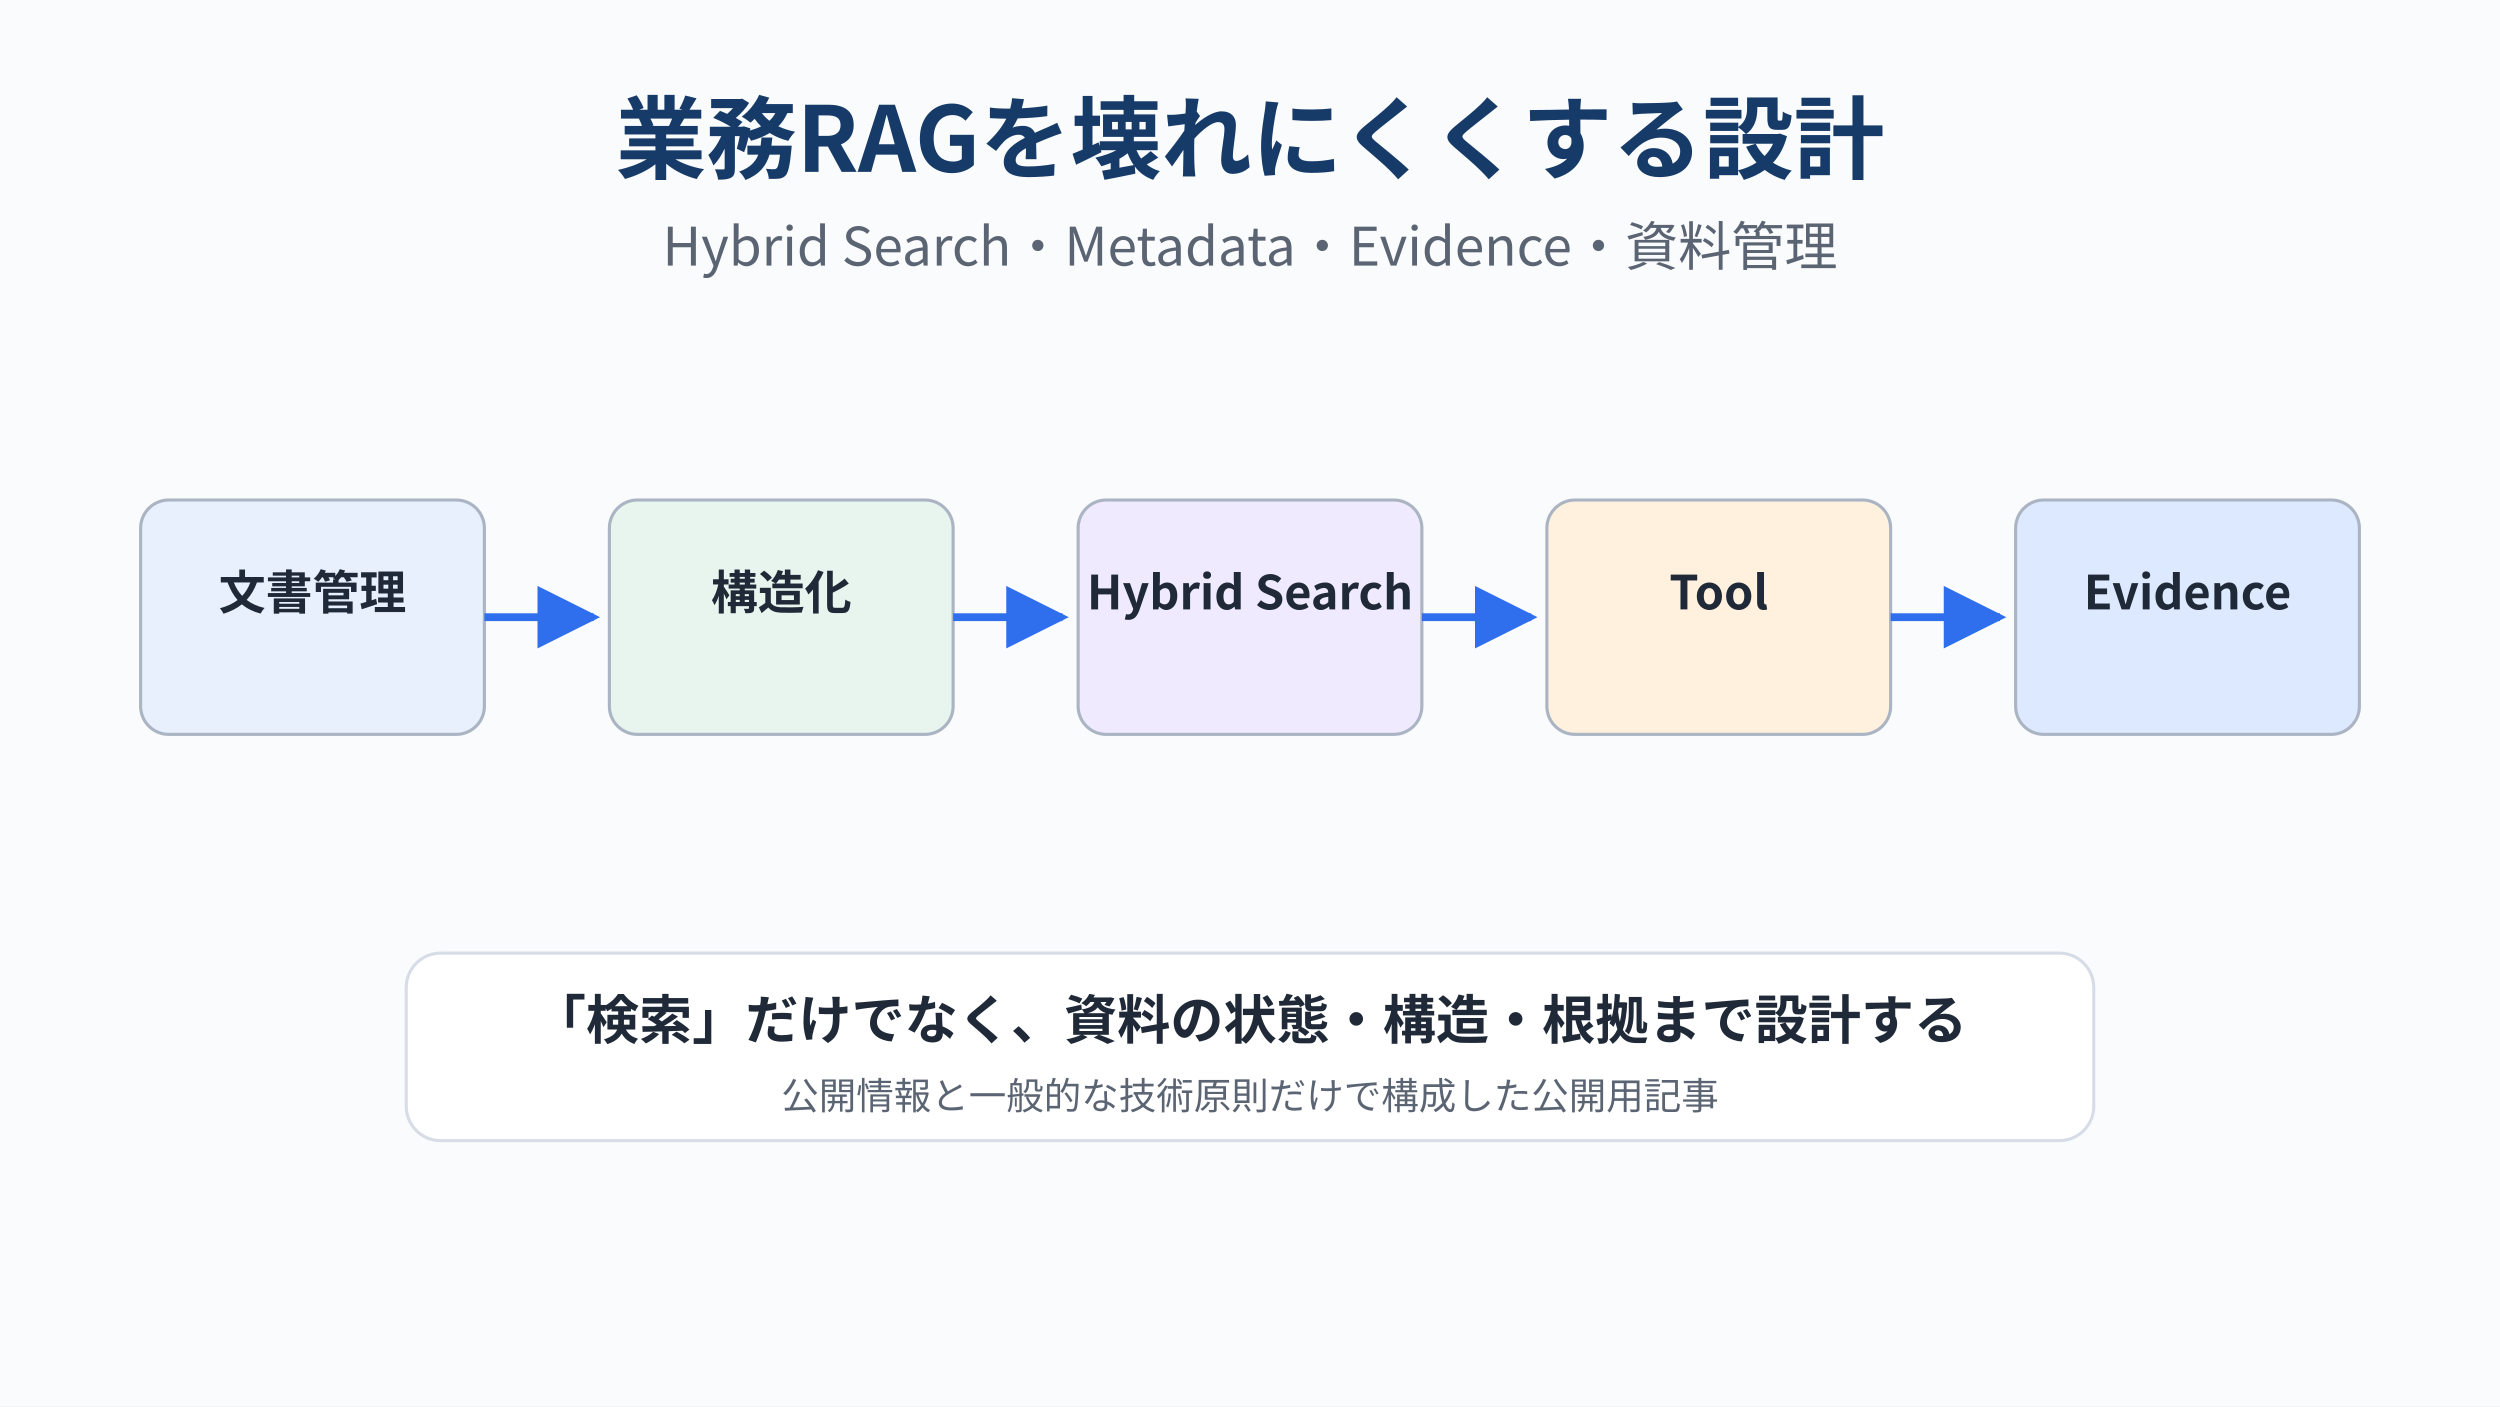
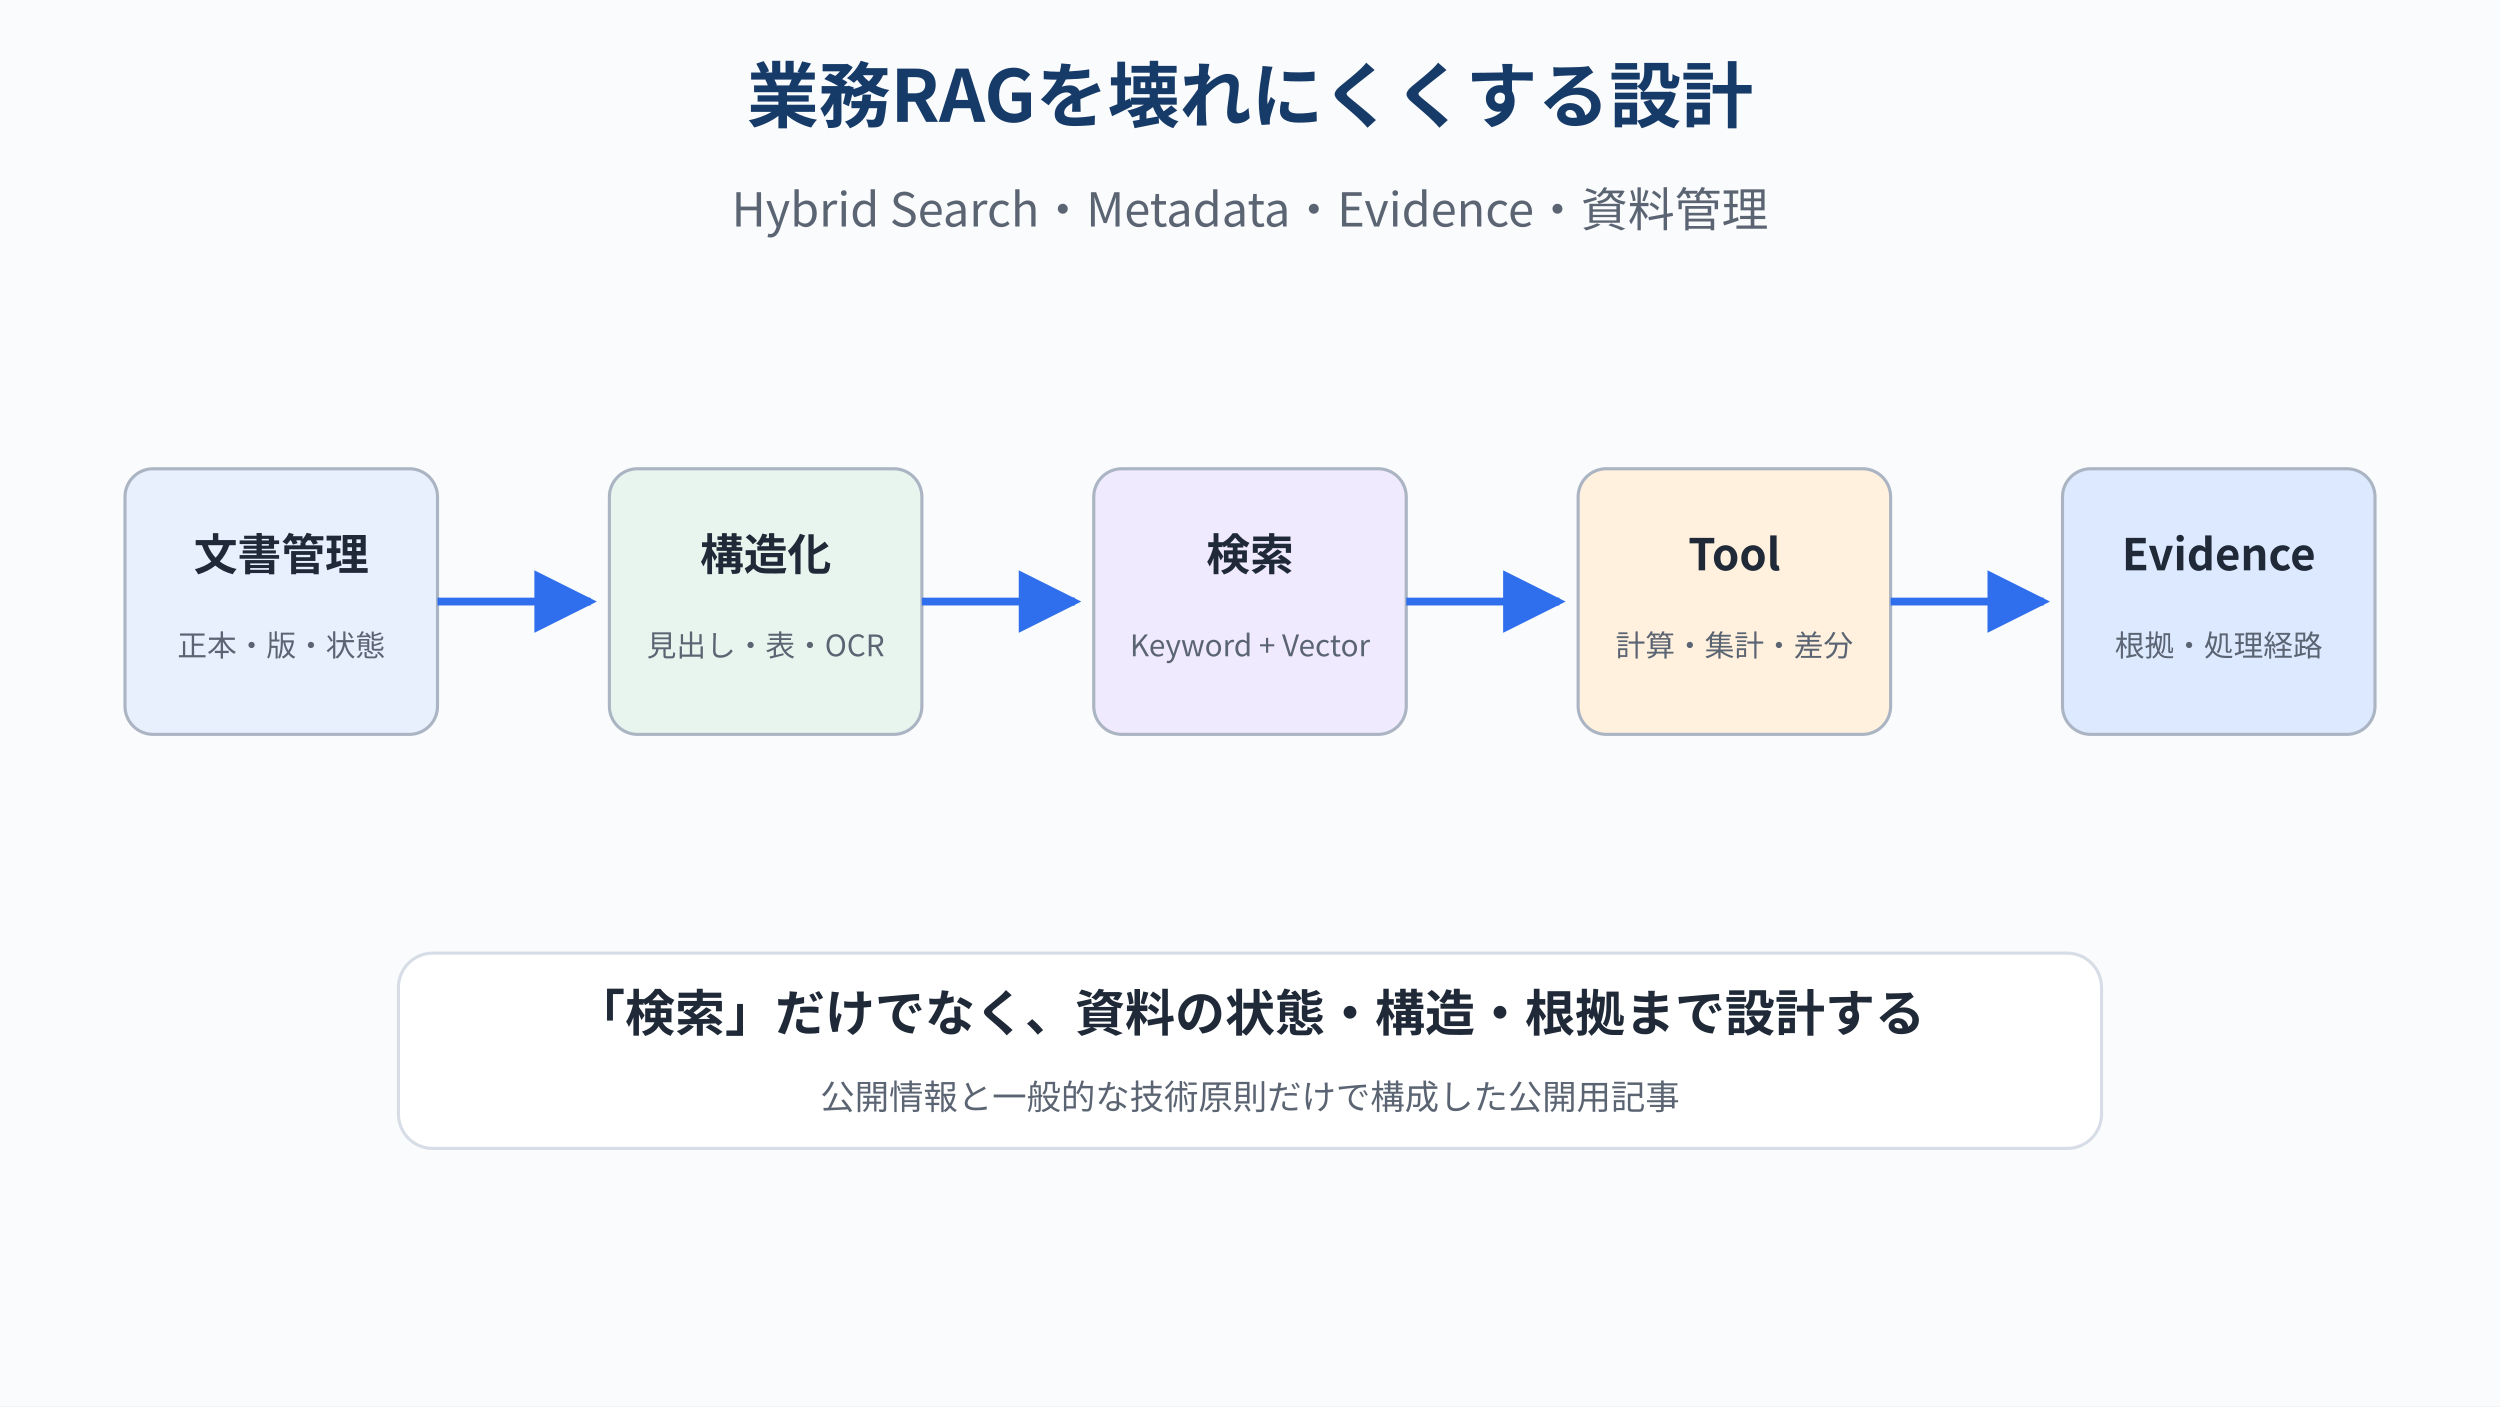
<svg xmlns="http://www.w3.org/2000/svg" width="1600" height="900" viewBox="0 0 1600 900">
  <defs>
-     <marker id="arrow" viewBox="0 0 10 10" refX="9" refY="5" markerWidth="8" markerHeight="8" orient="auto-start-reverse">
+     <marker id="arrow" viewBox="0 0 10 10" refX="9" refY="5" markerWidth="8" markerHeight="8" orient="auto">
      <path d="M 0 0 L 10 5 L 0 10 z" fill="#2F6FED" />
    </marker>
  </defs>
  <rect width="100%" height="100%" fill="#FAFBFC" />
-   <text x="800" y="110" font-family="Noto Sans CJK JP" font-size="58" font-weight="700" text-anchor="middle" fill="#173B68">業務RAGを壊れにくくする設計</text>
-   <text x="800" y="170" font-family="Noto Sans CJK JP" font-size="34" font-weight="500" text-anchor="middle" fill="#5B6472">Hybrid Search・Metadata・Evidence・資料管理</text>
-   <rect x="90" y="320" width="220" height="150" rx="18" fill="#E8F0FE" stroke="#AAB4C3" stroke-width="2" />
-   <text x="200" y="390" font-family="Noto Sans CJK JP" font-size="30" font-weight="700" text-anchor="middle" fill="#1F2937">文書管理</text>
-   <rect x="390" y="320" width="220" height="150" rx="18" fill="#E8F5EE" stroke="#AAB4C3" stroke-width="2" />
-   <text x="500" y="390" font-family="Noto Sans CJK JP" font-size="30" font-weight="700" text-anchor="middle" fill="#1F2937">構造化</text>
-   <rect x="690" y="320" width="220" height="150" rx="18" fill="#F0EAFE" stroke="#AAB4C3" stroke-width="2" />
-   <text x="800" y="390" font-family="Noto Sans CJK JP" font-size="30" font-weight="700" text-anchor="middle" fill="#1F2937">Hybrid Search</text>
-   <rect x="990" y="320" width="220" height="150" rx="18" fill="#FFF1DD" stroke="#AAB4C3" stroke-width="2" />
-   <text x="1100" y="390" font-family="Noto Sans CJK JP" font-size="30" font-weight="700" text-anchor="middle" fill="#1F2937">Tool</text>
-   <rect x="1290" y="320" width="220" height="150" rx="18" fill="#DDE9FF" stroke="#AAB4C3" stroke-width="2" />
-   <text x="1400" y="390" font-family="Noto Sans CJK JP" font-size="30" font-weight="700" text-anchor="middle" fill="#1F2937">Evidence</text>
-   <line x1="310" y1="395" x2="380" y2="395" stroke="#2F6FED" stroke-width="5" marker-end="url(#arrow)" />
-   <line x1="610" y1="395" x2="680" y2="395" stroke="#2F6FED" stroke-width="5" marker-end="url(#arrow)" />
-   <line x1="910" y1="395" x2="980" y2="395" stroke="#2F6FED" stroke-width="5" marker-end="url(#arrow)" />
-   <line x1="1210" y1="395" x2="1280" y2="395" stroke="#2F6FED" stroke-width="5" marker-end="url(#arrow)" />
-   <rect x="260" y="610" width="1080" height="120" rx="22" fill="white" stroke="#D7DDE6" stroke-width="2" />
-   <text x="800" y="665" font-family="Noto Sans CJK JP" font-size="34" font-weight="600" text-anchor="middle" fill="#1F2937">「検索」だけでなく、資料の状態・構造・根拠まで設計する</text>
-   <text x="800" y="710" font-family="Noto Sans CJK JP" font-size="24" font-weight="400" text-anchor="middle" fill="#5B6472">公開情報と一般的な技術原則だけで構成した公開用記事</text>
+   <text x="800" y="78" font-family="Noto Sans CJK JP" font-size="46" font-weight="700" text-anchor="middle" fill="#173B68">業務RAGを壊れにくくする設計</text>
+   <text x="800" y="145.0" font-family="Noto Sans CJK JP" font-size="30" font-weight="500" text-anchor="middle" fill="#5B6472">
+     <tspan x="800" dy="0">Hybrid Search・Metadata・Evidence・資料管理</tspan>
+   </text>
+   <rect x="80" y="300" width="200" height="170" rx="18" fill="#E8F0FE" stroke="#AAB4C3" stroke-width="2" />
+   <text x="180" y="365.0" font-family="Noto Sans CJK JP" font-size="28" font-weight="700" text-anchor="middle" fill="#1F2937">
+     <tspan x="180" dy="0">文書管理</tspan>
+   </text>
+   <text x="180" y="420.0" font-family="Noto Sans CJK JP" font-size="19" font-weight="500" text-anchor="middle" fill="#5B6472">
+     <tspan x="180" dy="0">正本・版・状態</tspan>
+   </text>
+   <line x1="280" y1="385" x2="378" y2="385" stroke="#2F6FED" stroke-width="5" marker-end="url(#arrow)" />
+   <rect x="390" y="300" width="200" height="170" rx="18" fill="#E8F5EE" stroke="#AAB4C3" stroke-width="2" />
+   <text x="490" y="365.0" font-family="Noto Sans CJK JP" font-size="28" font-weight="700" text-anchor="middle" fill="#1F2937">
+     <tspan x="490" dy="0">構造化</tspan>
+   </text>
+   <text x="490" y="420.0" font-family="Noto Sans CJK JP" font-size="19" font-weight="500" text-anchor="middle" fill="#5B6472">
+     <tspan x="490" dy="0">見出し・表・OCR</tspan>
+   </text>
+   <line x1="590" y1="385" x2="688" y2="385" stroke="#2F6FED" stroke-width="5" marker-end="url(#arrow)" />
+   <rect x="700" y="300" width="200" height="170" rx="18" fill="#F0EAFE" stroke="#AAB4C3" stroke-width="2" />
+   <text x="800" y="365.0" font-family="Noto Sans CJK JP" font-size="28" font-weight="700" text-anchor="middle" fill="#1F2937">
+     <tspan x="800" dy="0">検索</tspan>
+   </text>
+   <text x="800" y="420.0" font-family="Noto Sans CJK JP" font-size="19" font-weight="500" text-anchor="middle" fill="#5B6472">
+     <tspan x="800" dy="0">Keyword + Vector</tspan>
+   </text>
+   <line x1="900" y1="385" x2="998" y2="385" stroke="#2F6FED" stroke-width="5" marker-end="url(#arrow)" />
+   <rect x="1010" y="300" width="200" height="170" rx="18" fill="#FFF1DD" stroke="#AAB4C3" stroke-width="2" />
+   <text x="1110" y="365.0" font-family="Noto Sans CJK JP" font-size="28" font-weight="700" text-anchor="middle" fill="#1F2937">
+     <tspan x="1110" dy="0">Tool</tspan>
+   </text>
+   <text x="1110" y="420.0" font-family="Noto Sans CJK JP" font-size="19" font-weight="500" text-anchor="middle" fill="#5B6472">
+     <tspan x="1110" dy="0">計算・集計・差分</tspan>
+   </text>
+   <line x1="1210" y1="385" x2="1308" y2="385" stroke="#2F6FED" stroke-width="5" marker-end="url(#arrow)" />
+   <rect x="1320" y="300" width="200" height="170" rx="18" fill="#DDE9FF" stroke="#AAB4C3" stroke-width="2" />
+   <text x="1420" y="365.0" font-family="Noto Sans CJK JP" font-size="28" font-weight="700" text-anchor="middle" fill="#1F2937">
+     <tspan x="1420" dy="0">Evidence</tspan>
+   </text>
+   <text x="1420" y="420.0" font-family="Noto Sans CJK JP" font-size="19" font-weight="500" text-anchor="middle" fill="#5B6472">
+     <tspan x="1420" dy="0">根拠・処理経路</tspan>
+   </text>
+   <rect x="255" y="610" width="1090" height="125" rx="22" fill="white" stroke="#D7DDE6" stroke-width="2" />
+   <text x="800" y="660.0" font-family="Noto Sans CJK JP" font-size="32" font-weight="650" text-anchor="middle" fill="#1F2937">
+     <tspan x="800" dy="0">「検索」だけでなく、資料の状態・構造・根拠まで設計する</tspan>
+   </text>
+   <text x="800" y="710.0" font-family="Noto Sans CJK JP" font-size="22" font-weight="400" text-anchor="middle" fill="#5B6472">
+     <tspan x="800" dy="0">公開情報と一般的な技術原則だけで構成した公開用記事</tspan>
+   </text>
</svg>
